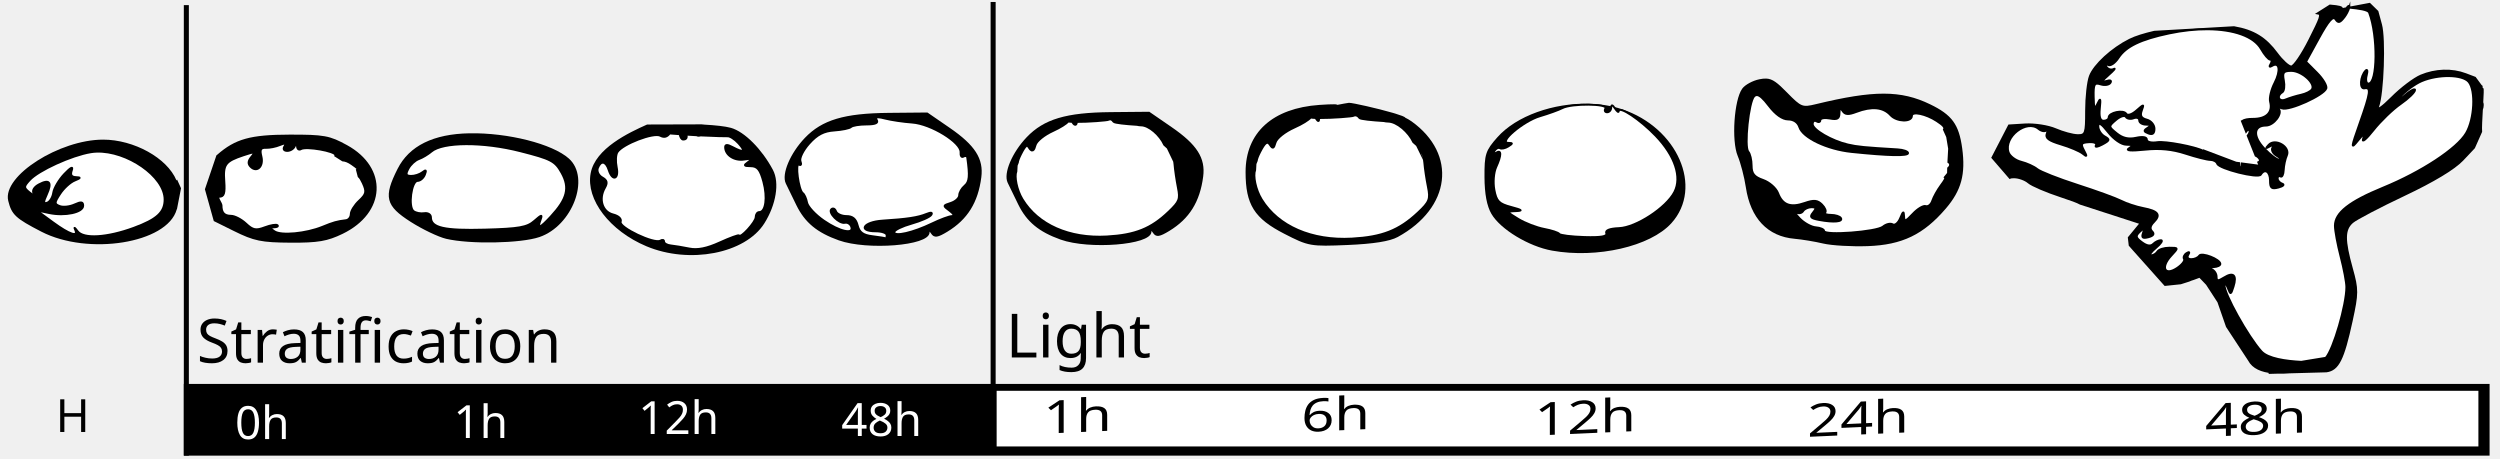
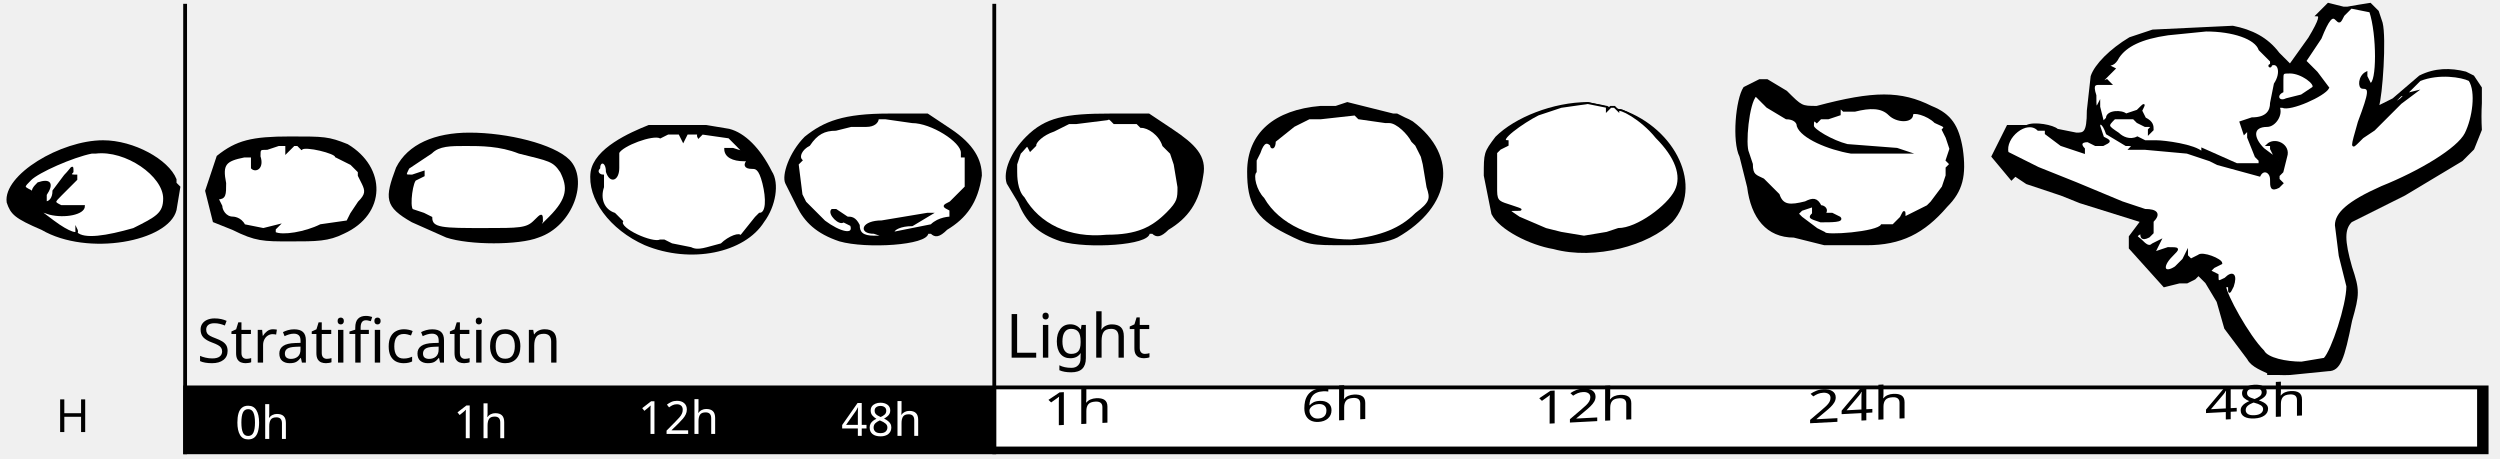
- <svg xmlns="http://www.w3.org/2000/svg" id="Germination_svg" version="1.1" viewBox="0 -1 655 120" author="Provart Lab - Bio Analytic Resource, University of Toronto">&gt;
+ <svg xmlns="http://www.w3.org/2000/svg" id="Germination_svg" version="1.1" viewBox="0 -1 655 120" author="Provart Lab - Bio Analytic Resource, University of Toronto">
+   &gt;
  <g id="germinationFourtyEightHoursOutlineSL">
-     <path id="germinationFourtyEightHoursOutlineSL" fill="#000" stroke="#000" stroke-miterlimit="10" stroke-width=".5" d="M620.83 0c-.413.06-2.929.533-5.309 1.004-.047-.683-.23-.626-.757.154-.422.085-.796.164-1.176.242-.002-.077-.01-.111-.01-.199-.003-.3-.576-.548-3.125-.754l-3.24 2.053c1.214.183.748 1.191-2.153 6.951-1.938 3.85-4.08 6.988-4.761 6.973-.68-.015-2.364-1.556-3.739-3.422-2.97-4.032-6.086-5.986-11.256-6.879l-20.852 1.2c-2.605.6-4.919 1.306-6.482 2.085-4.62 2.302-9.282 6.575-10.41 9.543-.55 1.446-1 5.525-1 9.065 0 6.018-.146 6.433-2.25 6.396-1.237-.021-3.825-.723-5.75-1.558s-5.525-1.397-8-1.245l-4.197.258-4.364 8.436 4.58 5.304c.288-.14.649-.156 1.11-.156 1.218 0 2.925.617 3.793 1.371.868.754 4.71 2.397 8.537 3.65 2.66.872 4.236 1.453 5.02 1.895l15.812 5.125-3.108 3.774.233 1.998c.271.3.461.49.443.511l8.82 9.883 4.09-.426 2.162-.691c.414-.19.802-.33 1.168-.432l1.66-.613.817.852.002.002.004.003 1.05 1.098 3.012 4.64 2.242 6.45 5.77 8.79c1.083 2.076 3.407 2.956 6.111 3.231l-.935.155 2.238-.063a28.983 28.983 0 0 0 3.254-.09l9.643-.267c3.072-.43 4.422-3.124 6.607-13.188 1.586-7.303 1.59-8.246.064-13.734-2.09-7.52-2.066-10.24.112-12.148.962-.844 7.092-4.058 13.62-7.143 7.625-3.602 13.08-6.89 15.25-9.191l3.024-3.207 1.86-4.186c-.081-.944.054-3.404.193-5.777.15-.428.249-.86.232-1.223-.016-.365-.06-.58-.13-.672.11-1.952.19-3.609.068-3.609-.078 0-.156.073-.234.174.015-.219.035-.445.029-.629-.007-.229-.06-.24-.127-.174l-1.64-2.23-2.46-.934c-3.568-1.356-7.923-1.217-11.717.375-1.77.743-5.19 3.33-7.6 5.75-2.587 2.599-4.068 3.582-3.617 2.4 1.275-3.336 1.788-17.794.764-21.512l-.93-3.42z" />
+     <path id="germinationFourtyEightHoursOutlineSL" fill="#000" stroke="#000" stroke-miterlimit="10" stroke-width=".5" d="M621 0a234 234 0 0 0-6 1h-1l-4-1-3 3c1 0 1 1-2 6l-5 7-3-3c-3-4-7-6-12-7l-21 1-6 2c-5 3-9 7-10 10l-1 9c0 6-1 6-3 6l-5-1c-1-1-6-2-8-1h-5l-4 8 5 6 1-1 3 2 9 3 5 2 16 5-3 4v3l9 10 4-1h2l2-1 1-1 1 1 1 1 3 5 2 7 6 8c1 2 4 3 6 4h-1 3a29 29 0 0 0 3 0l10-1c3 0 4-3 6-13 2-7 2-8 0-14-2-7-2-10 0-12l14-7 15-9 3-3 2-5a62 62 0 0 1 0-7v-4l-2-3-2-1c-4-1-8-1-12 1l-7 6-4 2c1-3 2-18 1-22l-1-3z" />
  </g>
  <g id="germinationFourtyEightHoursFillSL">
-     <path id="germinationFourthEightHoursFillSL" fill="#fff" stroke="#000" stroke-miterlimit="10" stroke-width=".5" d="M615.52 1.004c2.382.228 4.907.562 5.182 1.283 2.328 6.125 2.204 18.613-.186 18.613-.553 0-.752-.965-.443-2.144.316-1.21.185-1.755-.301-1.25-1.439 1.495-1.643 4.917-.277 4.644 1.777-.355 1.58 1.076-1.266 9.129-2.305 6.523-2.345 6.911-.486 4.621 1.659-2.044 1.909-2.135 1.375-.5-.36 1.1.865.075 2.72-2.277 1.856-2.352 5.07-5.45 7.14-6.885 2.072-1.435 3.767-3.084 3.767-3.662s-1.461.271-3.247 1.887l-3.246 2.937 2.496-2.879c1.373-1.583 3.945-3.496 5.715-4.25 4.347-1.852 10.714-1.758 12.324.182 1.87 2.252 1.495 9.726-.674 13.42-2.382 4.059-11.659 10.155-21.738 14.289-8.927 3.662-12.63 6.589-12.63 9.98 0 1.286.674 4.929 1.5 8.096s1.5 6.75 1.501 7.96c.006 4.64-3.39 16.307-5.398 18.548l-6.414 1.05c-4.07-.205-8.75-.88-10.43-2.74-3.534-3.911-9.817-15.22-9.69-17.437.04-.672.422-.32.852.78.75 1.92.812 1.907 1.522-.325.951-2.994-.019-3.92-2.489-2.377-1.596.996-1.955.958-1.955-.205 0-.784-.562-1.653-1.25-1.93-.747-.301-.545-.537.5-.584.963-.044 1.746-.416 1.742-.828-.012-1.236-4.937-3.149-5.55-2.156-.308.498-1.234.906-2.059.906-.88 0-1.205-.478-.787-1.155.445-.72.274-.883-.457-.431-.644.398-.943 1.093-.664 1.545.279.452-.572 1.53-1.89 2.394-3.214 2.106-4.275-.235-1.472-3.244 1.964-2.107 1.962-2.11-.515-2.11-1.364 0-2.758.45-3.098 1-.34.55-1.091 1-1.67 1-.578 0 .01-.884 1.309-1.966s1.888-1.982 1.31-2c-.577-.018-1.5.419-2.052.97-.672.672-1.649.528-2.951-.433-1.658-1.223-1.74-1.632-.55-2.754 1.168-1.1 1.305-1.047.827.32-.437 1.249-.1 1.513 1.418 1.116 1.33-.348 1.66-.853.99-1.522-.669-.669-.521-1.482.444-2.447 1.914-1.915 1.14-2.926-2.813-3.676-1.794-.34-4.387-1.196-5.762-1.902s-6.55-2.587-11.5-4.182-9.675-3.456-10.5-4.135c-.825-.678-2.722-1.537-4.214-1.91-1.493-.372-2.976-1.505-3.297-2.515-1.27-4.003 4.757-8.665 7.867-6.084.73.606 1.648.783 2.039.392.391-.39.444-.014.117.838-.443 1.156.495 1.872 3.697 2.822 2.36.701 4.928 1.792 5.706 2.422 1.18.957 1.238.816.35-.853-.922-1.73-.743-2.02 1.327-2.145 1.36-.081 2.13.286 1.781.85-.337.546.412.445 1.666-.227 2.025-1.083 2.095-1.324.622-2.148-.913-.511-1.655-1.696-1.649-2.631.008-1.203.76-.749 2.572 1.55 1.474 1.87 3.486 3.258 4.739 3.266 1.742.013 1.882.202.697.952-.965.61.493.73 4.191.35 3.93-.406 7.21-.084 10.67 1.048 2.748.899 5.662 1.635 6.475 1.635.813 0 1.627.446 1.81.992.456 1.355 10.757 3.941 11.42 2.867 1.047-1.693 2.415-.816 2.415 1.547 0 1.995.38 2.306 2.224 1.824 1.224-.32 1.674-.766 1-.99-.673-.224-1.224-.846-1.224-1.383 0-.536.337-.766.75-.512s.788-.506.836-1.69.42-2.909.828-3.829c1.005-2.269-3.06-4.63-4.772-2.773-.877.951-.816 1.054.262.439.911-.52 1.167-.418.728.291-.371.601.122 1.558 1.096 2.125.974.567 1.294 1.044.71 1.06-.585.017-2.332-1.292-3.882-2.91-3.083-3.218-2.906-6.058.377-6.058 2.081 0 4.503-3.232 3.313-4.422-.377-.377.027-.41.898-.076 1.856.712 11.02-3.43 11.613-5.248.224-.685-.883-2.533-2.457-4.108l-2.861-2.861 3.418-6.23c2.475-4.512 3.66-5.861 4.299-4.893.703 1.066 1.182.944 2.363-.604.547-.717 1.004-1.651 1.256-2.455z" />
+     <path id="germinationFourthEightHoursFillSL" fill="#fff" stroke="#000" stroke-miterlimit="10" stroke-width=".5" d="m616 1 5 1c2 6 2 19 0 19l-1-2v-1c-2 1-2 4-1 4 2 0 2 1-1 9-2 7-2 7 0 5l1-1 3-2 7-7 4-3-4 1-3 3 3-2 5-5c5-2 11-1 13 0 2 3 1 10-1 14s-12 10-22 14c-9 4-12 7-12 10l1 8 2 8c0 5-4 17-6 19l-6 1c-4 0-9-1-10-3-4-4-10-15-10-17h1c0 2 0 2 1 0 1-3 0-4-2-2-2 1-2 1-2-1l-2-1 1-1 2-1c0-1-5-3-6-2l-2 1-1-1v-1l-1 2-2 2c-3 2-4 0-1-3 2-2 2-2-1-2l-3 1-1 1 1-2 1-2-2 1c-1 1-2 0-3-1s-2-1 0-2c1-1 1-1 0 0 0 1 0 2 2 1l1-1v-3c2-2 1-3-2-3l-6-2-12-5-10-4-4-2-4-2c-1-4 5-9 8-6h2v1l4 3 6 2v-1c-1-1-1-2 1-2l2 1h2c2-1 2-1 0-2l-1-3c0-1 1-1 2 2l5 3c2 0 2 0 1 1h4l11 1 6 2 2 1 11 3c1-2 3-1 3 1s0 3 2 2l1-1-1-1v-1l1-1 1-4c1-3-3-5-5-3h1v1l1 2 1 1-4-3c-3-3-3-6 1-6 2 0 4-3 3-5h1c2 1 11-3 12-5l-3-4-3-3 4-6c2-5 3-6 4-5s1 1 2-1l2-2z" />
  </g>
  <g id="germinationFourtyEightHoursFillTopSL">
-     <path id="germinationFourtyEightHoursFillTopSL" fill="#fff" stroke="#000" stroke-miterlimit="10" stroke-width=".5" d="M578.39 6.674c6.83.037 12.123 1.866 14 5.166.871 1.532 1.948 2.79 2.393 2.793.445.004.488.525.095 1.16-.426.69-.274.885.373.485 1.962-1.213 2.336 1.243.678 4.45-.895 1.73-1.419 3.942-1.164 4.917.733 2.805-.95 4.494-4.482 4.494-1.318 0-2.208.151-2.91.596l1.103 2.77c.182-.26.369-.43.533-.47a.274.274 0 0 1 .272.077c.256.256.069.855-.39 1.441l2.087 5.238c.385.175.77.483.996.848.239.387.094.72-.307.887l.362.906-4.698-.617c-.016.392-.075.776-.195 1.074-.27.671-.49.138-.5-1.166l-.795-.103-8.488-3.21c-.039.076-.08.123-.13.098-2.123-1.11-9.911-2.575-12-2.258-1.577.24-2.75-.05-2.75-.677 0-.681-1.07-.859-2.835-.471-1.963.431-3.514.071-5.041-1.17-2.202-1.79-2.203-1.796-.2-3.504 1.104-.94 2.263-1.297 2.575-.793.312.505 1.226.664 2.033.354.808-.31 1.469-.066 1.469.543s.787 1.114 1.75 1.123c1.34.011 1.437.212.416.86-1.074.68-1.025.963.25 1.452 1.094.42 1.584.035 1.584-1.244 0-1.018-.902-2.087-2.004-2.375-1.451-.38-1.818-1.033-1.33-2.367.651-1.782.606-1.783-1.397-.027-1.195 1.048-2.325 1.404-2.671.843-.706-1.142-4.598-.332-4.598.957 0 .486-.596.885-1.326.885-.9 0-1.219-1.048-.992-3.25.272-2.645.159-2.877-.604-1.25-.775 1.654-.95 1.338-1.008-1.818-.06-3.32.18-3.738 1.846-3.21 1.054.335 2.203.145 2.553-.421.387-.627-.07-.802-1.166-.447-1.288.415-1.09-.04.697-1.598 1.375-1.199 1.968-1.908 1.318-1.576-.65.331-1.506.075-1.904-.569-.442-.714-.291-.903.387-.484.616.38 1.853-.447 2.777-1.857 1.938-2.959 5.796-4.82 13.248-6.395 3.563-.753 6.985-1.107 10.09-1.09z" />
+     <path id="germinationFourtyEightHoursFillTopSL" fill="#fff" stroke="#000" stroke-miterlimit="10" stroke-width=".5" d="M578 7c7 0 13 2 14 5l3 3v1c-1 0 0 1 0 0 2-1 3 2 1 5l-1 5c0 2-1 4-5 4l-3 1 1 3 1-1v2l2 5 1 1v1h-5v1-1h-1l-9-4v1c-2-2-10-3-12-3h-3l-2-1c-2 1-4 0-5-1-3-2-3-2-1-4h5l1 1 2 1c2 0 2 0 1 1v1l1-1c0-1 0-2-2-3l-1-2c1-2 1-2-1 0l-3 1c-1-1-5-1-5 1l-1 1-1-4v-1c-1 2-1 1-1-2-1-3 0-3 1-3h3l-1-1c-2 1-1 0 0-1l2-2-2-1c-1 0 0 0 0 0 1 0 2 0 3-2 2-3 6-5 13-6l10-1z" />
  </g>
  <g id="germinationFourtyEightHoursFillTopSmallBitSL">
-     <path id="germinationFourtyEightHoursFillTopSmallBitSL" fill="#fff" stroke="#000" stroke-miterlimit="10" stroke-width=".5" d="M600.35 17.576c2.664 0 6.333 3.282 5.385 4.816-.32.52-1.602 1.166-2.848 1.436-1.245.27-3.053.822-4.015 1.227-1.775.745-2.533-.879-.885-1.897.476-.294.65-1.67.385-3.059-.41-2.145-.115-2.523 1.978-2.523z" />
+     <path id="germinationFourtyEightHoursFillTopSmallBitSL" fill="#fff" stroke="#000" stroke-miterlimit="10" stroke-width=".5" d="M600 18c3 0 7 3 6 4l-3 2-4 1c-2 1-3-1-1-2v-3c0-2 0-2 2-2z" />
  </g>
  <g id="germinationTwentyFourHoursOutlineSL">
-     <path id="germinationTwentyFourHoursOutlineSL" fill="#000" stroke="#000" stroke-miterlimit="10" stroke-width=".5" d="M462.75 19.834c-.516-.023-1.073.047-1.736.18-1.69.338-3.644 1.393-4.34 2.345-2.085 2.852-2.797 13.493-1.164 17.402.78 1.866 1.748 5.598 2.152 8.293 1.2 8.005 5.614 12.663 12.562 13.262 1.925.166 5.3.727 7.5 1.246s7.428.822 11.617.674c8.937-.316 14.473-2.984 20.283-9.771 4.016-4.692 5.143-8.86 4.219-15.605-.845-6.163-2.603-8.569-8.264-11.31-7.598-3.677-14.626-3.683-29.723-.025-3.698.897-4.039.76-7.818-3.095-2.56-2.612-3.74-3.525-5.29-3.596z" />
+     <path id="germinationTwentyFourHoursOutlineSL" fill="#000" stroke="#000" stroke-miterlimit="10" stroke-width=".5" d="M463 20h-2l-4 2c-2 3-3 14-1 18l2 8c1 8 5 13 12 13l8 2h11c9 0 15-3 21-10 4-4 5-8 4-15-1-6-3-9-8-11-8-4-15-4-30 0-4 0-4 0-8-4l-5-3z" />
  </g>
  <g id="germinationSixHoursOutlineSL">
-     <path id="germinationSixHoursOutlineSL" fill="#000" stroke="#000" stroke-miterlimit="10" stroke-width=".5" d="M353.43 26.185c-.164 0-1.91.315-3.856.705.092-.026.172-.062.266-.084.619-.142.464-.221-.285-.234s-2.092.041-3.848.164c-12.17.85-19.118 7.154-19.115 17.346.002 8.416 2.215 11.945 9.998 15.94 6.337 3.254 6.751 3.327 16.5 2.917 6.711-.283 10.987-.962 13-2.065 13.781-7.546 15.445-21.372 3.596-29.869a12.549 12.549 0 0 0-1.664-.974l-.002-.002c-.063-.212-1.1-.593-2.518-1.026-.232-.075-.451-.14-.677-.203-3.998-1.163-10.445-2.615-11.395-2.615z" />
+     <path id="germinationSixHoursOutlineSL" fill="#000" stroke="#000" stroke-miterlimit="10" stroke-width=".5" d="m353 26-3 1h-4c-12 1-19 7-19 17 0 8 2 12 10 16 6 3 6 3 16 3 7 0 11-1 13-2 14-8 16-21 4-30a13 13 0 0 0-2-1l-2-1h-1l-12-3z" />
  </g>
  <g id="germinationTwelveHourOutlineSL">
-     <path id="germinationTwelveHourOutlineSL" fill="#000" stroke="#000" stroke-miterlimit="10" stroke-width=".5" d="M416.19 26.424c-9.071-.203-18.749 3.114-23.732 8.752-3.027 3.425-3.3 4.283-3.272 10.238.021 4.344.613 7.495 1.786 9.5 2.327 3.978 9.672 8.418 15.72 9.504 11.693 2.1 25.585-1.086 31.034-7.12 8.31-9.2 1.556-24.665-12.863-29.454-2.693-.895-5.649-1.352-8.672-1.42z" />
+     <path id="germinationTwelveHourOutlineSL" fill="#000" stroke="#000" stroke-miterlimit="10" stroke-width=".5" d="M416 26c-9 0-19 4-24 9-3 4-3 4-3 10l2 10c2 4 10 8 16 9 11 3 25-1 31-7 8-9 1-24-13-29l-9-2z" />
  </g>
  <g id="germinationFourtyEightHourOutlineS">
-     <path id="germinationFourtyEightHourOutlineS" fill="#000" stroke="#000" stroke-miterlimit="10" stroke-width=".5" d="m242.91 28.726-10.062.096c-11.609.112-17.331 1.815-21.799 6.49-3.772 3.947-6.058 9.344-4.94 11.658.467.965 1.71 3.518 2.762 5.674 2.187 4.48 5.321 7.077 10.971 9.09 7.409 2.639 23.414 1.373 23.457-1.856.01-.738.316-.676.854.172.676 1.066 1.443.955 3.945-.567 5.193-3.157 7.908-7.513 8.758-14.057.617-4.752-1.59-8.193-8.164-12.72z" />
+     <path id="germinationFourtyEightHourOutlineS" fill="#000" stroke="#000" stroke-miterlimit="10" stroke-width=".5" d="M243 29h-10c-12 0-17 2-22 6-4 4-6 10-5 12l3 6c2 4 5 7 11 9 7 2 23 1 23-2h1c1 1 2 1 4-1 5-3 8-7 9-14 0-4-2-8-8-12z" />
  </g>
  <g id="germinationTwentyFourHourFillSL">
-     <path id="germinationTwentyFourHourFillSL" fill="#fff" stroke="#000" stroke-miterlimit="10" stroke-width=".5" d="M460.25 23.913c.725-.024 1.687.845 3.178 2.799 1.748 2.292 3.567 3.586 5.047 3.586 1.442 0 2.556.758 2.955 2.015.885 2.79 7.304 5.842 13.67 6.498 9.854 1.017 14.824 1.117 14.824.3 0-.448-1.238-.886-2.75-.975-8.67-.513-10.576-.7-13.037-1.274-4.232-.988-9.213-3.882-9.213-5.351 0-.733.45-1.053 1-.713.55.34 1 .203 1-.303s1.125-.706 2.5-.443c1.941.37 2.504.06 2.515-1.39.012-1.352.24-1.51.832-.575.617.971 1.492 1.033 3.551.25 4.075-1.55 7.089-1.265 9.004.851 1.595 1.763 5.598 1.878 5.598.16 0-1.264 3.672-.496 6.51 1.364 1.688 1.106 2.225 1.7 1.869 2.242l.85 1.887.517 3.113-.195 3.512c.264.16.449.418.449.724 0 .303-.206.6-.508.862l-.033 1.355-.846 1.033c.298.217-.033.76-1.027 2.108-.913 1.237-1.925 3.056-2.25 4.04-.325.986-1.096 1.617-1.713 1.403-.618-.214-2.136.69-3.373 2.01-1.962 2.092-2.257 2.168-2.313.597-.05-1.408-.266-1.296-.992.514-.51 1.273-1.402 2.022-1.98 1.664-.58-.358-1.725-.092-2.547.59-1.66 1.378-15.418 2.404-15.418 1.15 0-.436-.979-.867-2.174-.957s-3.108-1.149-4.25-2.351-1.544-1.891-.895-1.531c.65.36 1.463.195 1.809-.364.345-.559 1.331-1.015 2.191-1.015 1.232 0 1.315.299.393 1.41-.95 1.146-.644 1.506 1.629 1.926 3.85.71 6.31.493 5.693-.504-.283-.459-1.464-.832-2.623-.832s-1.829-.279-1.488-.62c.34-.34-.042-1.282-.852-2.091-1.156-1.157-2.115-1.246-4.48-.422-3.757 1.31-5.843.55-7.023-2.555-.506-1.33-2.268-2.883-3.924-3.46-2.341-.817-3.006-1.646-3.006-3.75 0-1.487-.386-3.13-.858-3.653-1.13-1.252.117-13.109 1.528-14.52.2-.2.414-.306.656-.314z" />
+     <path id="germinationTwentyFourHourFillSL" fill="#fff" stroke="#000" stroke-miterlimit="10" stroke-width=".5" d="m460 24 3 3 5 3c2 0 3 1 3 2 1 3 8 6 14 7h15l-3-1-13-1c-4-1-9-4-9-5s0-2 1-1l1-1h2l3-1c0-2 0-2 1-1h3c4-1 7-1 9 1s6 2 6 0c0-1 4 0 6 2 2 1 3 1 2 2l1 2 1 3-1 3 1 1-1 1v2l-1 3-3 4-1 1-4 2-2 1c0-2 0-2-1 0l-2 2h-3c-1 2-15 3-15 2l-2-1-4-3-1-1 1-1 3-1v2c-1 1-1 1 2 2 3 0 6 0 5-1l-2-1h-2c1-1 0-2-1-2-1-2-2-2-4-1-4 1-6 1-7-2l-4-4c-2-1-3-1-3-4l-1-3c-1-2 0-13 2-15z" />
  </g>
  <g id="germinationHOutline">
-     <path id="germinationHOutline" fill="#000" stroke="#000" stroke-miterlimit="10" stroke-width=".5" d="M27.019 35.833c-11.364 0-26.157 9.452-24.617 15.73.868 3.541 1.853 4.454 8.547 7.91 12.193 6.295 32.7 2.993 35.107-5.652.027-.098.053-.117.08-.168l1.035-5.305-.818-1.793c-.107.17-.229.1-.363-.222-2.39-5.738-10.993-10.5-18.971-10.5z" />
+     <path id="germinationHOutline" fill="#000" stroke="#000" stroke-miterlimit="10" stroke-width=".5" d="M27 36C16 36 1 45 2 52c1 3 2 4 9 7 12 7 33 3 35-5l1-6-1-1v-1c-2-5-11-10-19-10z" />
  </g>
  <g id="germinationZeroHOutlineS">
-     <path id="germinationZeroHOutlineS" fill="#000" stroke="#000" stroke-miterlimit="10" stroke-width=".5" d="M75.824 34.52c-10.146.02-14.075 1.111-18.75 5.21-.059.052-.101.073-.156.118l-2.971 8.746 2.275 8.147 5.14 2.548c5.27 2.613 7.144 3 14.75 3.043 7.17.042 9.57-.366 13.56-2.3 11.174-5.418 11.757-16.931 1.152-22.775-4.528-2.496-5.942-2.754-15-2.737z" />
+     <path id="germinationZeroHOutlineS" fill="#000" stroke="#000" stroke-miterlimit="10" stroke-width=".5" d="M76 35c-10 0-14 1-19 5l-3 9 2 8 5 2c6 3 8 3 15 3s10 0 14-2c11-5 11-17 1-23-5-2-6-2-15-2z" />
  </g>
  <g id="germinationOneHourS">
-     <path id="germinationOneHourS" fill="#000" stroke="#000" stroke-miterlimit="10" stroke-width=".5" d="M123.02 34.173c-9.383.163-15.639 3.246-18.633 9.184-3.67 7.277-3.15 9.401 3.314 13.537 3.061 1.958 7.224 3.95 9.25 4.43 6.151 1.452 19.434 1.206 24.3-.452 8.477-2.888 13.148-15.21 7.636-20.14-4.24-3.794-15.832-6.733-25.867-6.56z" />
+     <path id="germinationOneHourS" fill="#000" stroke="#000" stroke-miterlimit="10" stroke-width=".5" d="M123 34c-9 0-16 3-19 9-3 8-3 10 4 14l9 4c6 2 19 2 24 0 9-3 13-15 8-20-4-4-16-7-26-7z" />
  </g>
  <g id="germinationTwelveHourSL">
-     <path id="germinationTwelveHourSL" fill="#fff" stroke="#000" stroke-miterlimit="10" stroke-width=".5" d="M416.19 26.424c2.612.023 4.825.36 4.434.994-.34.55-.141 1 .441 1s1.066-.562 1.074-1.25c.01-.833.338-.75.985.25.533.825.976 1.151.984.725.03-1.515 5.578 2.18 9.678 6.445 5.035 5.24 6.898 10.844 4.892 14.723-2.13 4.119-10.029 9.279-14.477 9.455-2.484.099-3.663.565-3.369 1.334.323.843-1.32 1.13-5.72 1-3.397-.1-6.353-.468-6.57-.818s-2.01-.939-3.981-1.309-5.013-1.544-6.76-2.61c-3.124-1.904-3.136-1.939-.678-2.044 1.988-.085 1.737-.311-1.223-1.098-3.18-.845-3.816-1.496-4.375-4.473-.365-1.949-.157-4.57.473-5.953 1.446-3.173 1.434-4.685-.03-3.78-.72.445-.883.273-.43-.458.397-.644 1.052-.968 1.452-.72.401.247 1.381.036 2.18-.47 1.252-.791 1.254-.92.016-.933-2.755-.03 3.95-5.704 8.236-6.97 2.31-.683 4.982-1.647 5.937-2.143 1.207-.627 4.218-.92 6.83-.897z" />
+     <path id="germinationTwelveHourSL" fill="#fff" stroke="#000" stroke-miterlimit="10" stroke-width=".5" d="m416 26 5 1v1l1-1h1l1 1c0-1 6 2 10 7 5 5 7 10 5 14s-10 10-15 10l-3 1-6 1-6-1-4-1-7-3c-3-2-3-2-1-2s2 0-1-1-4-1-4-4V39c-1 0-1 0 0 0l1-1 2-1v-1c-3 0 4-5 8-7l6-2 7-1z" />
  </g>
  <g id="germinationTwelveHourOutlineS">
-     <path id="germinationTwelveHourOutlineS" fill="#000" stroke="#000" stroke-miterlimit="10" stroke-width=".5" d="m183.83 31.829-14.232.043c-4.76 2.125-13.404 6.189-14.598 12.561-1.265 6.755 4.936 14.85 14.441 18.85 11.189 4.708 25.673 1.916 30.607-5.9 3.044-4.823 3.966-10.506 2.232-13.762-2.87-5.393-7.39-9.924-10.865-10.89-1.456-.404-4.073-.672-6.865-.83-.234-.025-.485-.047-.72-.072z" />
+     <path id="germinationTwelveHourOutlineS" fill="#000" stroke="#000" stroke-miterlimit="10" stroke-width=".5" d="M184 32h-14c-5 2-14 6-15 12-1 7 5 15 14 19 12 5 26 2 31-6 3-4 4-10 2-13-3-6-7-10-11-11l-6-1h-1z" />
  </g>
  <g id="germinationFourtyEightHoursFillS">
-     <path id="germinationFourtyEightHoursFillS" fill="#fff" stroke="#000" stroke-miterlimit="10" stroke-width=".5" d="M230.17 29.741c.387.016.961.125 1.738.326 1.595.412 4.787.883 7.096 1.045 4.907.344 12.876 5.255 12.666 7.807-.075.917.262 1.42.75 1.119.488-.302.937-.183 1 .261.684 4.854.548 6.345-.678 7.362-.789.655-1.435 1.781-1.435 2.502 0 .72-.985 1.622-2.188 2.004-2.111.67-2.122.742-.308 2.068 1.033.755 1.32 1.373.638 1.373-.681 0-3.037.868-5.234 1.93-4.982 2.407-9.908 3.54-9.908 2.28 0-.523 2.036-1.52 4.525-2.218 2.49-.697 4.813-1.73 5.164-2.299.412-.666-.04-.754-1.275-.246-2.203.907-5.035 1.338-11.498 1.748-5.054.321-6.603 2.805-1.75 2.805 1.558 0 2.834.45 2.834 1s-.113.928-.25.84-1.71-.34-3.496-.563c-2.438-.302-3.4-1.012-3.86-2.841-.427-1.702-1.307-2.436-2.92-2.436-1.27 0-2.508-.562-2.753-1.25-.246-.687-.788-.935-1.204-.549-.98.911 2.016 3.917 3.555 3.567.648-.148 1.385.295 1.637.982.789 2.152-3.013 1.319-7.203-1.578-2.197-1.519-4.164-3.641-4.367-4.717s-.699-2.18-1.1-2.455c-1.104-.756-2.085-8.146-.992-7.47.51.315.678-.082.37-.883-.309-.808.71-2.876 2.284-4.64 2.092-2.34 3.83-3.247 6.574-3.43 2.052-.138 4.03-.548 4.395-.913.365-.365 2.19-.664 4.056-.664 2.294 0 3.162-.37 2.684-1.144-.316-.512-.191-.749.453-.723z" />
+     <path id="germinationFourtyEightHoursFillS" fill="#fff" stroke="#000" stroke-miterlimit="10" stroke-width=".5" d="M230 30h2l7 1c5 0 13 5 13 8v1h1v8l-2 2-2 2c-2 1-2 1 0 2v2s-3 0-5 2l-10 2c0-1 2-2 5-2l5-3h-1l-12 2c-5 0-6 3-2 3l3 1c0 1 0 1 0 0h-3c-3 0-4-1-4-3-1-2-2-2-3-2l-3-2h-1c-1 1 2 4 3 3l2 1c1 3-3 2-7-1l-5-5-1-2-1-8 1-1c-1-1 0-3 2-4 2-3 4-4 7-4l4-1h4c2 0 3-1 3-2-1 0 0 0 0 0z" />
  </g>
  <g id="germinationSixHourSLFill">
-     <path id="germinationSixHourSLFill" fill="#fff" stroke="#000" stroke-miterlimit="10" stroke-width=".5" d="M355.04 29.224c.398-.018.847.24 1.123.688.195.316 3.39.628 6.436.81.334.08.684.139 1.04.139 2.34 0 5.443 2.762 6.645 5.367l.955.851.885 1.811a1.414 1.414 0 0 0-.137-.35c-.372-.65-.307-.845.145-.435.451.41.92 1.984 1.04 3.5.12 1.515.546 4.375.946 6.355.653 3.234.386 3.92-2.629 6.748-4.932 4.626-9.35 6.365-17.28 6.803-10.532.582-19.293-3.217-23.642-10.254-1.597-2.584-2.283-6.221-1.719-7.709l.09-1.629.324-.793c.04-.428.336-1.235.887-2.3 1.3-2.514 1.89-2.94 2.584-1.862.72 1.116 1.009.996 1.451-.603.314-1.133 2.482-2.857 5-3.975 1.978-.878 3.652-1.922 4.23-2.59.304.059.745.093 1.255.115.672 1.026.936 1.073.947.141 0-.048.019-.079.023-.123 3.377.026 8.713-.397 9.028-.592a.767.767 0 0 1 .373-.113z" />
+     <path id="germinationSixHourSLFill" fill="#fff" stroke="#000" stroke-miterlimit="10" stroke-width=".5" d="m355 29 1 1 7 1h1c2 0 5 3 6 5l1 1 1 2v-1l1 4 1 6c1 3 1 4-3 7-4 4-9 6-17 7-10 0-19-4-23-11-2-2-3-6-2-7v-3l1-2c1-3 2-3 3-2 0 1 1 1 1-1l5-4 4-2h3l9-1z" />
  </g>
  <g id="germinationZeroHourFillS">
-     <path id="germinationZeroHourFillS" fill="#fff" stroke="#000" stroke-miterlimit="10" stroke-width=".5" d="M77.657 36.582c.09.01.14.264.17.768.043.72.5 1.047 1.018.728 1.327-.82 9.06.537 9.06 1.59a.31.31 0 0 1-.045.142l1.91 1.215c.733.048 1.508.363 2.375.971 1.477 1.034 1.899 1.376 1.377 1.53l.444 1.712c.38.35.712.904 1.084 1.719 1.04 2.282.912 2.88-.977 4.64-1.193 1.112-2.168 2.68-2.168 3.483 0 .804-.562 1.53-1.25 1.613-2.364.288-3.257.538-6.18 1.735-4.263 1.745-10.837 2.359-12.57 1.172-1.238-.849-1.253-1.03-.084-1.043.78-.009 1.18-.255.89-.545-.291-.29-1.783-.05-3.317.533-2.336.888-3.142.73-4.953-.973-1.19-1.118-2.956-2.031-3.922-2.031-1.95 0-2.485-1.052-2.485-2.713 0-.59-1.42-2.287-.552-2.287 1.22 0 1.511-.902 1.289-3.988-.325-4.497.239-5.274 4.996-6.864 2.975-.994 3.215-.947 2.092.407-.902 1.086-.958 1.839-.198 2.6 1.657 1.656 3.479-.088 2.823-2.702-.45-1.79-.18-2.313 1.168-2.258.964.04 2.615-.29 3.668-.732 1.353-.568 1.702-.46 1.191.367-.427.691-.12 1.17.752 1.17.812 0 1.703-.563 1.98-1.25.194-.48.325-.718.414-.71z" />
+     <path id="germinationZeroHourFillS" fill="#fff" stroke="#000" stroke-miterlimit="10" stroke-width=".5" d="m78 37 1 1c1-1 9 1 9 2l2 1 2 1 2 2v1l1 2c1 2 1 3-1 5l-2 3-1 2-7 1c-4 2-10 3-12 2v-1l1-1-4 1-5-1c-1-2-3-2-3-2-2 0-3-2-3-3l-1-2c2 0 2-1 2-4-1-5 0-6 5-7h2v3c1 1 3 0 2-3 0-2 0-2 2-2l3-1h2v2l2-2h1z" />
  </g>
  <g id="germinationHFill">
-     <path id="germinationHFill" fill="#fff" stroke="#000" stroke-miterlimit="10" stroke-width=".5" d="M25.323 38.735c7.879-.274 17.805 6.46 17.805 12.533 0 3.341-2.01 5.19-8.068 7.422-7.01 2.582-13.22 2.95-14.746.871-.693-.943-.992-1.152-.664-.465 1.023 2.146-1.365 1.377-5.78-1.86l-4.242-3.109 3.25.69c4.138.876 8.916-.15 8.916-1.916 0-1.05-.516-1.125-2.27-.326-1.248.568-2.987.757-3.867.42-1.45-.557-1.44-.857.116-3.23.943-1.44 2.646-2.993 3.785-3.454 1.66-.672 1.73-.852.351-.902-1.2-.045-1.528-.59-1.088-1.813.403-1.118-.303-.766-1.957.973-1.424 1.497-2.736 3.712-2.914 4.922-.177 1.21-.893 2.387-1.591 2.617-1.009.332-1.027-.116-.088-2.176 1.45-3.183.71-4.113-2.084-2.617-1.252.67-1.821 1.62-1.395 2.33.42.699.002.618-.998-.193-1.61-1.306-1.61-1.51-.035-3.25 2.285-2.525 10.95-6.483 16.02-7.317a12.12 12.12 0 0 1 1.545-.15z" />
+     <path id="germinationHFill" fill="#fff" stroke="#000" stroke-miterlimit="10" stroke-width=".5" d="M25 39c8-1 18 6 18 12 0 4-2 5-8 8-7 2-13 3-15 1v-1c1 2-2 1-6-2l-4-3 3 1c4 1 9 0 9-2h-6c-2-1-2-1 0-3l4-4v-1c-1 0-2 0-1-1 0-2 0-1-2 1l-3 4c0 2-1 3-2 3v-2c2-3 1-4-2-3-1 1-2 2-1 3l-1-1c-2-1-2-1 0-3s11-6 16-7a12 12 0 0 1 1 0z" />
  </g>
  <g id="germinationTwelveHourFillS">
-     <path id="germinationTwelveHourFillS" fill="#fff" stroke="#000" stroke-miterlimit="10" stroke-width=".5" d="M175.47 33.969c.74.07 1.666.129 2.603.193.145.819.498 1.4.915 1.4.81 0 1.088-.45.851-1.286.942.056 1.742.114 2.703.162a.933.933 0 0 0 .446.125c.206 0 .389-.034.548-.082 3.543.164 6.779.269 7.04.23.598-.089 1.907.74 2.906 1.844 1.997 2.207 1.42 2.568-1.56.973-1.357-.726-1.935-.715-1.935.04 0 2.061 2.41 3.638 4.948 3.239 2.022-.318 2.24-.18 1.052.662-1.246.883-1.126 1.065.711 1.078 1.734.012 2.448.89 3.303 4.065 1.113 4.133.595 7.95-1.08 7.95-.513 0-.934.605-.934 1.345 0 1.24-4.027 5.648-4.355 4.767-.08-.214-2.348.615-5.041 1.842-3.402 1.55-5.844 2.037-8 1.598-1.707-.348-3.891-.711-4.854-.807s-1.75-.553-1.75-1.017c0-.465-.437-.576-.97-.247-1.574.973-10.961-3.495-10.402-4.95.29-.757-.53-1.54-1.998-1.909-2.783-.698-3.817-4.017-2.158-6.928.791-1.388.634-2.028-.68-2.775-.946-.537-1.456-1.63-1.143-2.445.796-2.073 2.104-1.83 2.852.527.969 3.052 2.746 2.412 2.082-.75-.318-1.513-.23-3.29.197-3.95 1.375-2.124 9.482-5.231 11.223-4.3.987.528 1.74.359 2.48-.594z" />
+     <path id="germinationTwelveHourFillS" fill="#fff" stroke="#000" stroke-miterlimit="10" stroke-width=".5" d="M175 34h3l1 2 1-2h3a1 1 0 0 0 0 1l1-1 7 1 2 2c2 2 2 2-1 1h-2c0 2 2 3 5 3h1c-1 1-1 2 1 2 1 0 2 0 3 4s1 8-1 8l-1 1-4 5c0-1-3 0-5 2-4 1-6 2-8 1l-5-1-2-1h-1c-2 1-11-3-10-5l-2-2c-3-1-4-4-3-7v-3c-1 0-2-1-1-2 0-2 2-2 2 1 1 3 3 2 3-1v-4c1-2 9-5 11-4l2-1z" />
  </g>
  <g id="germinationOneHourSFill">
-     <path id="germinationOneHourSFill" fill="#fff" stroke="#000" stroke-miterlimit="10" stroke-width=".5" d="M122.13 36.778c4.237-.019 9.321.592 14.197 1.838 8.122 2.075 9.09 2.582 10.811 5.674 2.173 3.905 1.46 6.8-2.813 11.408-2.91 3.138-3.606 3.38-2.718.947.556-1.526.348-1.497-1.623.236-1.898 1.67-3.97 2.034-12.92 2.278-10.688.29-14.158-.499-14.158-3.225 0-.749-.788-1.236-1.75-1.08-.963.156-2.225-.09-2.805-.547-1.448-1.142-.544-7.912 1.057-7.912.706 0 1.567-.74 1.914-1.643.47-1.227.309-1.386-.643-.634-.7.552-2.036.99-2.969.974-1.35-.024-1.491-.414-.685-1.92.556-1.04 1.77-2.159 2.697-2.486.927-.328 2.406-1.212 3.29-1.967 1.49-1.274 4.881-1.922 9.118-1.941z" />
+     <path id="germinationOneHourSFill" fill="#fff" stroke="#000" stroke-miterlimit="10" stroke-width=".5" d="M122 37c4 0 9 0 14 2 8 2 9 2 11 5 2 4 2 7-3 12-3 3-3 3-2 1 0-2 0-2-2 0s-4 2-13 2c-11 0-14 0-14-3l-2-1-3-1c-1-1 0-8 1-8l2-1v-1l-3 1c-2 0-2 0-1-2l3-2 3-2c2-2 5-2 9-2z" />
  </g>
  <g id="germinationOneHourOutlineSL">
-     <path id="germinationOneHourOutlineSL" fill="#000" stroke="#000" stroke-miterlimit="10" stroke-width=".5" d="m301.04 28.532-10.062.096c-11.609.112-17.331 1.815-21.799 6.49-3.772 3.947-6.058 9.344-4.94 11.658.467.965 1.71 3.518 2.762 5.674 2.187 4.48 5.321 7.077 10.971 9.09 7.409 2.639 23.414 1.373 23.457-1.856.01-.738.316-.676.854.172.676 1.066 1.443.955 3.945-.567 5.193-3.157 7.908-7.513 8.758-14.057.617-4.752-1.59-8.193-8.164-12.72z" />
+     <path id="germinationOneHourOutlineSL" fill="#000" stroke="#000" stroke-miterlimit="10" stroke-width=".5" d="M301 29h-10c-12 0-17 1-22 6-4 4-6 9-5 12l3 5c2 5 5 8 11 10 7 2 23 1 23-2h1c1 1 2 1 4-1 5-3 8-7 9-14 1-5-2-8-8-12z" />
  </g>
  <g id="germinationOneHourFillSL">
-     <path id="germinationOneHourFillSL" fill="#fff" stroke="#000" stroke-miterlimit="10" stroke-width=".955" d="M290.81 30.041c.376-.017.8.232 1.061.663.185.305 3.203.607 6.081.782.316.077.648.134.984.134 2.211 0 5.142 2.665 6.279 5.177l.902.821.836 1.747a1.382 1.382 0 0 0-.13-.338c-.35-.626-.29-.815.137-.42s.87 1.914.984 3.376c.114 1.462.515 4.221.893 6.13.618 3.12.365 3.782-2.484 6.51-4.66 4.462-8.835 6.139-16.33 6.562-9.951.561-18.229-3.103-22.339-9.891-1.508-2.492-2.157-6.001-1.624-7.436l.085-1.571.306-.765c.038-.413.318-1.192.838-2.22 1.229-2.424 1.786-2.834 2.442-1.795.68 1.077.953.961 1.371-.582.296-1.093 2.345-2.756 4.725-3.834 1.869-.847 3.45-1.853 3.997-2.498.287.057.704.09 1.185.111.636.99.885 1.035.895.136 0-.047.018-.076.022-.119 3.19.025 8.233-.383 8.53-.57a.714.714 0 0 1 .353-.11z" />
+     <path id="germinationOneHourFillSL" fill="#fff" stroke="#000" stroke-miterlimit="10" stroke-width="1" d="m291 30 1 1h6l1 1c2 0 5 2 6 5l1 1 1 1c-1-1 0-1 0 0l1 3 1 6c0 3 0 4-3 7-4 4-8 6-16 6-10 1-18-3-22-10-2-2-2-6-2-7v-2l1-3c2-2 2-3 3-1l1-1c0-1 2-3 5-4l4-2h2l8-1a1 1 0 0 1 1 0z" />
  </g>
  <g id="outlines">
-     <path id="rect3751" fill="#000" stroke-width=".964" d="M48.161 99.589h604.11v18.785H48.161z" />
-     <path id="rect3755" fill="#fff" stroke-width="1.041" d="M261.12 101.39h388.22v14.58H261.12z" />
-     <path id="rect3761" fill="#000" d="M48.161.343h1.319v118.03h-1.319z" />
-     <path id="rect3761-0" fill="#000" d="M259.54-.481h1.319v118.03h-1.319z" />
-     <text xml:space="preserve" id="text3780" x="51.579" y="94.027" fill="#000" font-family="sans-serif" font-size="16" letter-spacing="0" style="font-variant-numeric:normal;font-variant-ligatures:normal;font-feature-settings:normal;font-variant-caps:normal;line-height:1.25" word-spacing="0">
-       <tspan id="tspan3778" x="51.579" y="94.027">Stratification</tspan>
+     <path id="rect3751" fill="#000" stroke-width="1" d="M48 100h604v18H48z" />
+     <path id="rect3755" fill="#fff" stroke-width="1" d="M261 101h388v15H261z" />
+     <path id="rect3761" fill="#000" d="M48 0h1v118h-1z" />
+     <path id="rect3761-0" fill="#000" d="M260 0h1v118h-1z" />
+     <text xml:space="preserve" id="text3780" x="51.6" y="94" fill="#000" font-family="sans-serif" font-size="16" letter-spacing="0" style="font-variant-numeric:normal;font-variant-ligatures:normal;font-feature-settings:normal;font-variant-caps:normal;line-height:1.25" word-spacing="0">
+       <tspan id="tspan3778" x="51.6" y="94">Stratification</tspan>
    </text>
-     <text xml:space="preserve" id="text3780-9" x="263.545" y="92.655" fill="#000" font-family="sans-serif" font-size="16" letter-spacing="0" style="font-variant-numeric:normal;font-variant-ligatures:normal;font-feature-settings:normal;font-variant-caps:normal;line-height:1.25" word-spacing="0">
-       <tspan id="tspan3778-9" x="263.545" y="92.655">Light</tspan>
+     <text xml:space="preserve" id="text3780-9" x="263.5" y="92.7" fill="#000" font-family="sans-serif" font-size="16" letter-spacing="0" style="font-variant-numeric:normal;font-variant-ligatures:normal;font-feature-settings:normal;font-variant-caps:normal;line-height:1.25" word-spacing="0">
+       <tspan id="tspan3778-9" x="263.5" y="92.7">Light</tspan>
    </text>
-     <text xml:space="preserve" id="text3810" x="61.579" y="114.027" fill="#fff" font-family="sans-serif" font-size="12" letter-spacing="0" style="font-variant-numeric:normal;font-variant-ligatures:normal;font-feature-settings:normal;font-variant-caps:normal;line-height:1.25" word-spacing="0">
-       <tspan id="tspan3808" x="61.579" y="114.027">0h </tspan>
+     <text xml:space="preserve" id="text3810" x="61.6" y="114" fill="#fff" font-family="sans-serif" font-size="12" letter-spacing="0" style="font-variant-numeric:normal;font-variant-ligatures:normal;font-feature-settings:normal;font-variant-caps:normal;line-height:1.25" word-spacing="0">
+       <tspan id="tspan3808" x="61.6" y="114">0h </tspan>
    </text>
-     <text xml:space="preserve" id="text3810-2" x="118.824" y="113.758" fill="#fff" font-family="sans-serif" font-size="12" letter-spacing="0" style="font-variant-numeric:normal;font-variant-ligatures:normal;font-feature-settings:normal;font-variant-caps:normal;line-height:1.25" word-spacing="0">
-       <tspan id="tspan3808-5" x="118.824" y="113.758">1h </tspan>
+     <text xml:space="preserve" id="text3810-2" x="118.8" y="113.8" fill="#fff" font-family="sans-serif" font-size="12" letter-spacing="0" style="font-variant-numeric:normal;font-variant-ligatures:normal;font-feature-settings:normal;font-variant-caps:normal;line-height:1.25" word-spacing="0">
+       <tspan id="tspan3808-5" x="118.8" y="113.8">1h </tspan>
    </text>
-     <text xml:space="preserve" id="text3810-7" x="167.245" y="112.705" fill="#fff" font-family="sans-serif" font-size="12" letter-spacing="0" style="font-variant-numeric:normal;font-variant-ligatures:normal;font-feature-settings:normal;font-variant-caps:normal;line-height:1.25" word-spacing="0">
-       <tspan id="tspan3808-6" x="167.245" y="112.705">12h </tspan>
+     <text xml:space="preserve" id="text3810-7" x="167.2" y="112.7" fill="#fff" font-family="sans-serif" font-size="12" letter-spacing="0" style="font-variant-numeric:normal;font-variant-ligatures:normal;font-feature-settings:normal;font-variant-caps:normal;line-height:1.25" word-spacing="0">
+       <tspan id="tspan3808-6" x="167.2" y="112.7">12h </tspan>
    </text>
-     <text xml:space="preserve" id="text3810-1" x="220.403" y="113.232" fill="#fff" font-family="sans-serif" font-size="12" letter-spacing="0" style="font-variant-numeric:normal;font-variant-ligatures:normal;font-feature-settings:normal;font-variant-caps:normal;line-height:1.25" word-spacing="0">
-       <tspan id="tspan3808-1" x="220.403" y="113.232">48h </tspan>
+     <text xml:space="preserve" id="text3810-1" x="220.4" y="113.2" fill="#fff" font-family="sans-serif" font-size="12" letter-spacing="0" style="font-variant-numeric:normal;font-variant-ligatures:normal;font-feature-settings:normal;font-variant-caps:normal;line-height:1.25" word-spacing="0">
+       <tspan id="tspan3808-1" x="220.4" y="113.2">48h </tspan>
    </text>
-     <text xml:space="preserve" id="text3810-9" x="14.613" y="112.179" fill="#000" font-family="sans-serif" font-size="12" letter-spacing="0" style="font-variant-numeric:normal;font-variant-ligatures:normal;font-feature-settings:normal;font-variant-caps:normal;line-height:1.25" word-spacing="0">
-       <tspan id="tspan3808-11" x="14.613" y="112.179">H </tspan>
+     <text xml:space="preserve" id="text3810-9" x="14.6" y="112.2" fill="#000" font-family="sans-serif" font-size="12" letter-spacing="0" style="font-variant-numeric:normal;font-variant-ligatures:normal;font-feature-settings:normal;font-variant-caps:normal;line-height:1.25" word-spacing="0">
+       <tspan id="tspan3808-11" x="14.6" y="112.2">H </tspan>
    </text>
-     <text xml:space="preserve" id="text3810-9-3" x="243.58" y="140.199" fill="#000" font-family="sans-serif" font-size="13.466" letter-spacing="0" style="font-variant-numeric:normal;font-variant-ligatures:normal;font-feature-settings:normal;font-variant-caps:normal;line-height:1.25" transform="skewY(-2.578) scale(1.1221 .89115)" word-spacing="0">
-       <tspan id="tspan3808-11-2" x="243.58" y="140.199" stroke-width="1.122">1h </tspan>
+     <text xml:space="preserve" id="text3810-9-3" x="243.6" y="140.2" fill="#000" font-family="sans-serif" font-size="13.5" letter-spacing="0" style="font-variant-numeric:normal;font-variant-ligatures:normal;font-feature-settings:normal;font-variant-caps:normal;line-height:1.25" transform="skewY(-3) scale(1.1221 .89115)" word-spacing="0">
+       <tspan id="tspan3808-11-2" x="243.6" y="140.2" stroke-width="1.1">1h </tspan>
    </text>
-     <text xml:space="preserve" id="text3810-9-3-9" x="303.848" y="143.124" fill="#000" font-family="sans-serif" font-size="13.466" letter-spacing="0" style="font-variant-numeric:normal;font-variant-ligatures:normal;font-feature-settings:normal;font-variant-caps:normal;line-height:1.25" transform="skewY(-2.578) scale(1.1221 .89115)" word-spacing="0">
-       <tspan id="tspan3808-11-2-6" x="303.848" y="143.124" stroke-width="1.122">6h </tspan>
+     <text xml:space="preserve" id="text3810-9-3-9" x="303.8" y="143.1" fill="#000" font-family="sans-serif" font-size="13.5" letter-spacing="0" style="font-variant-numeric:normal;font-variant-ligatures:normal;font-feature-settings:normal;font-variant-caps:normal;line-height:1.25" transform="skewY(-3) scale(1.1221 .89115)" word-spacing="0">
+       <tspan id="tspan3808-11-2-6" x="303.8" y="143.1" stroke-width="1.1">6h </tspan>
    </text>
-     <text xml:space="preserve" id="text3810-9-3-9-9" x="358.249" y="147.261" fill="#000" font-family="sans-serif" font-size="13.466" letter-spacing="0" style="font-variant-numeric:normal;font-variant-ligatures:normal;font-feature-settings:normal;font-variant-caps:normal;line-height:1.25" transform="skewY(-2.578) scale(1.1221 .89115)" word-spacing="0">
-       <tspan id="tspan3808-11-2-6-9" x="358.249" y="147.261" stroke-width="1.122">12h </tspan>
+     <text xml:space="preserve" id="text3810-9-3-9-9" x="358.2" y="147.3" fill="#000" font-family="sans-serif" font-size="13.5" letter-spacing="0" style="font-variant-numeric:normal;font-variant-ligatures:normal;font-feature-settings:normal;font-variant-caps:normal;line-height:1.25" transform="skewY(-3) scale(1.1221 .89115)" word-spacing="0">
+       <tspan id="tspan3808-11-2-6-9" x="358.2" y="147.3" stroke-width="1.1">12h </tspan>
    </text>
-     <text xml:space="preserve" id="text3810-9-3-9-9-1" x="421.976" y="151.246" fill="#000" font-family="sans-serif" font-size="13.466" letter-spacing="0" style="font-variant-numeric:normal;font-variant-ligatures:normal;font-feature-settings:normal;font-variant-caps:normal;line-height:1.25" transform="skewY(-2.578) scale(1.1221 .89115)" word-spacing="0">
-       <tspan id="tspan3808-11-2-6-9-8" x="421.976" y="151.246" stroke-width="1.122">24h </tspan>
+     <text xml:space="preserve" id="text3810-9-3-9-9-1" x="422" y="151.2" fill="#000" font-family="sans-serif" font-size="13.5" letter-spacing="0" style="font-variant-numeric:normal;font-variant-ligatures:normal;font-feature-settings:normal;font-variant-caps:normal;line-height:1.25" transform="skewY(-3) scale(1.1221 .89115)" word-spacing="0">
+       <tspan id="tspan3808-11-2-6-9-8" x="422" y="151.2" stroke-width="1.1">24h </tspan>
    </text>
-     <text xml:space="preserve" id="text3810-9-3-9-9-9" x="514.844" y="156.511" fill="#000" font-family="sans-serif" font-size="13.466" letter-spacing="0" style="font-variant-numeric:normal;font-variant-ligatures:normal;font-feature-settings:normal;font-variant-caps:normal;line-height:1.25" transform="skewY(-2.578) scale(1.1221 .89115)" word-spacing="0">
-       <tspan id="tspan3808-11-2-6-9-0" x="514.844" y="156.511" stroke-width="1.122">48h </tspan>
+     <text xml:space="preserve" id="text3810-9-3-9-9-9" x="514.8" y="156.5" fill="#000" font-family="sans-serif" font-size="13.5" letter-spacing="0" style="font-variant-numeric:normal;font-variant-ligatures:normal;font-feature-settings:normal;font-variant-caps:normal;line-height:1.25" transform="skewY(-3) scale(1.1221 .89115)" word-spacing="0">
+       <tspan id="tspan3808-11-2-6-9-0" x="514.8" y="156.5" stroke-width="1.1">48h </tspan>
    </text>
  </g>
</svg>
